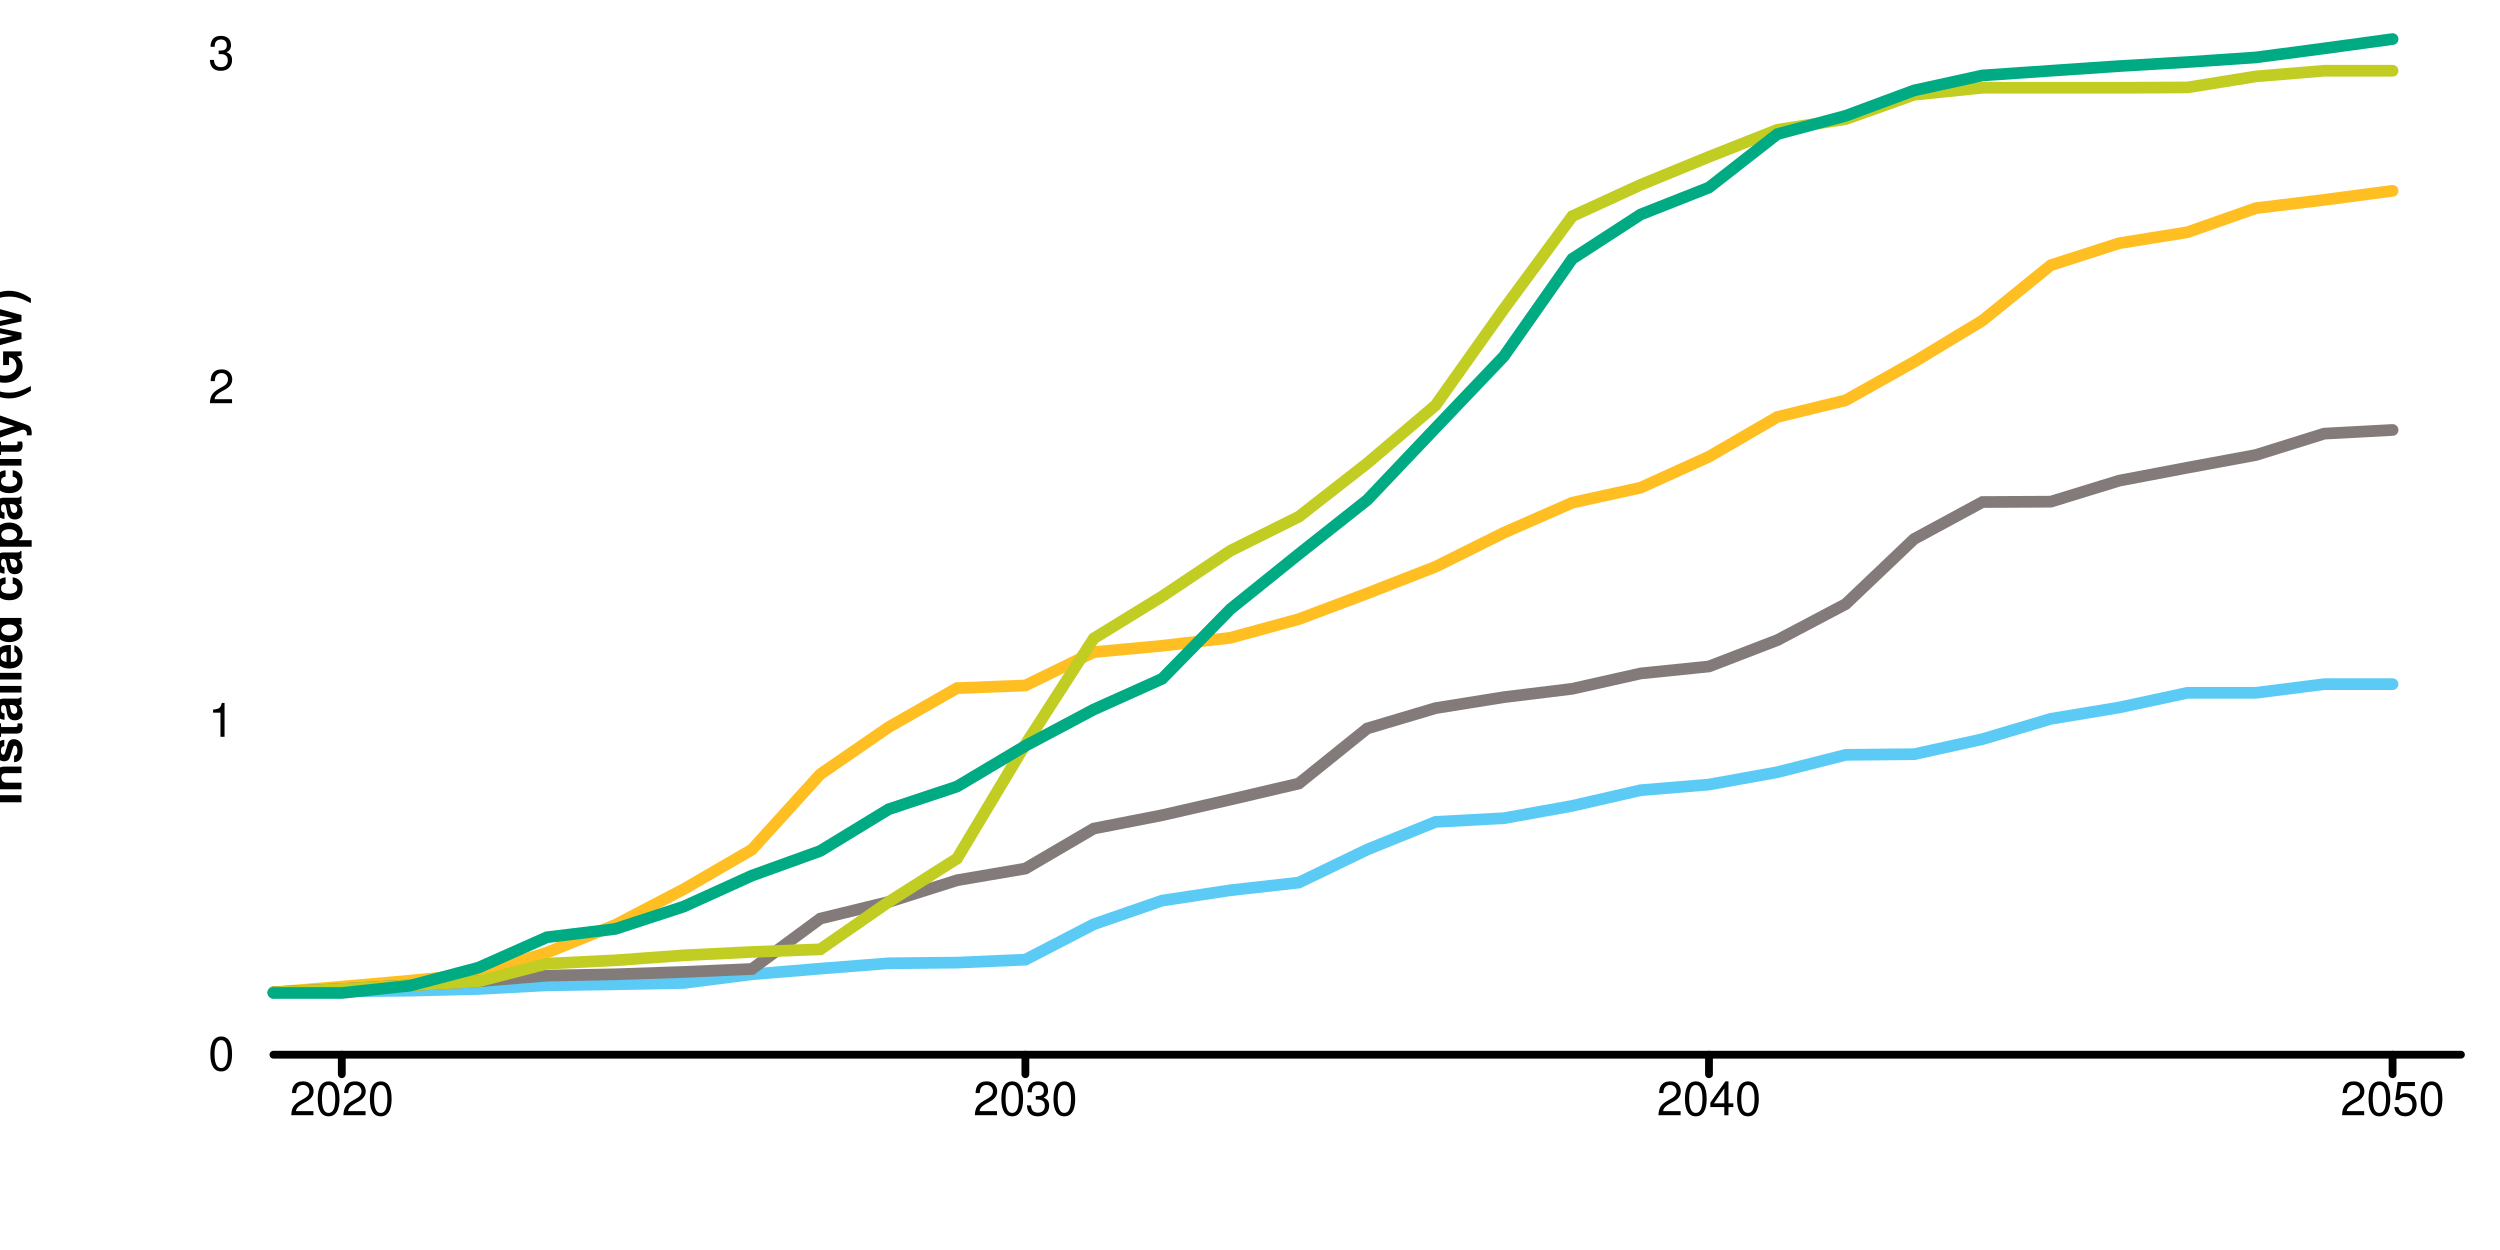
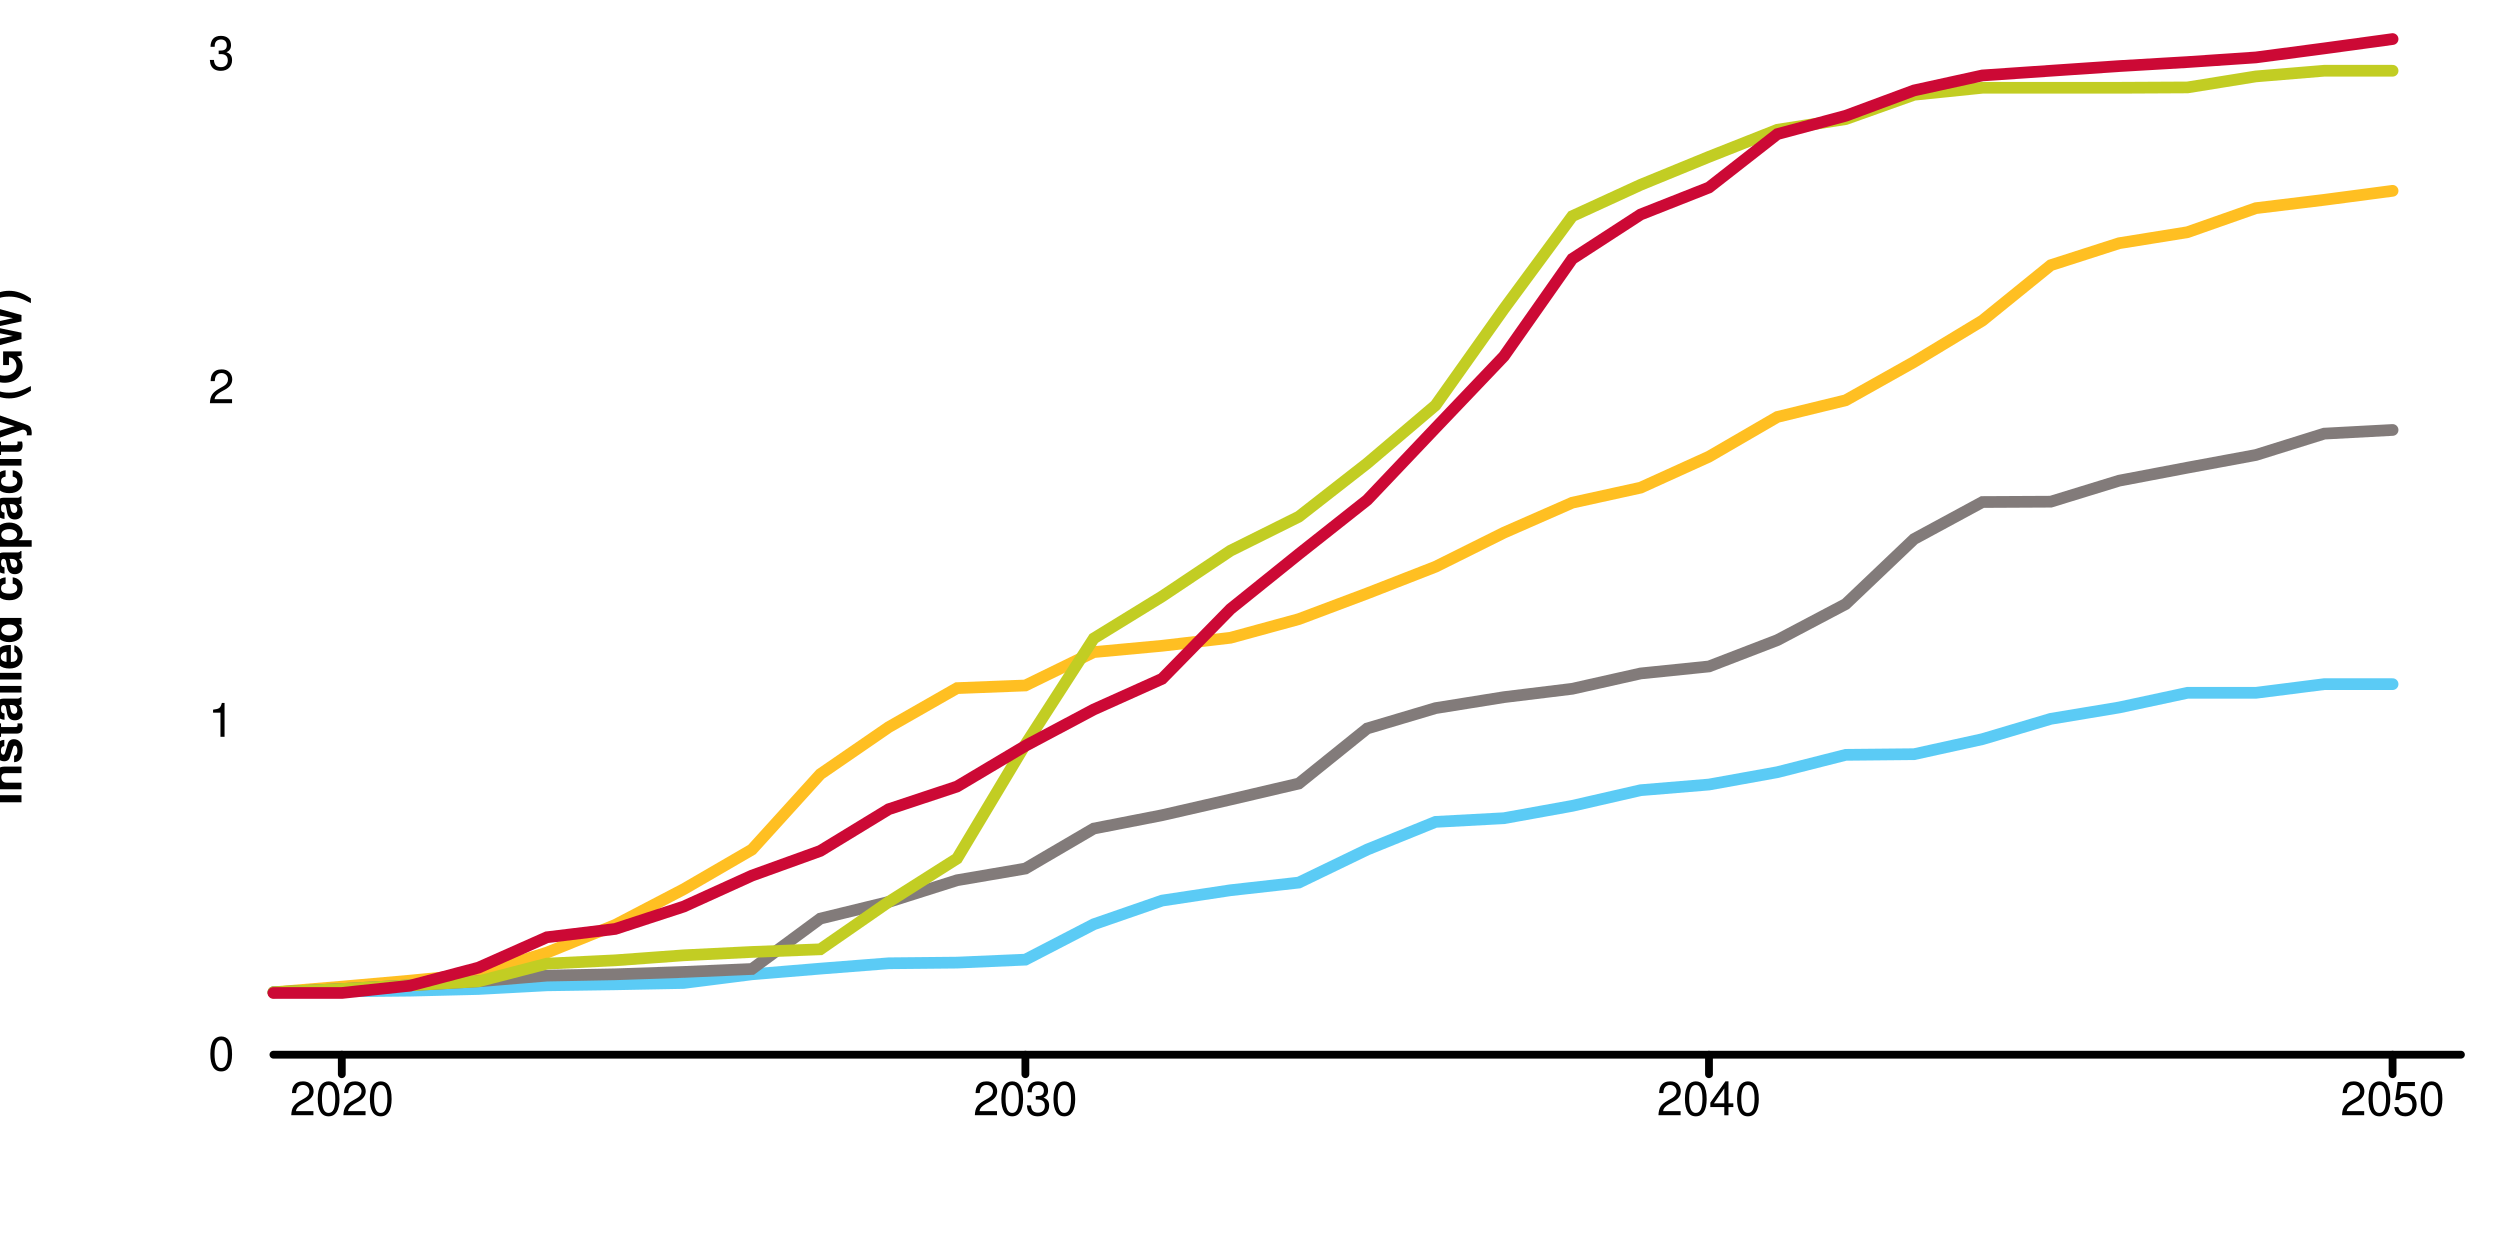
<svg xmlns="http://www.w3.org/2000/svg" width="640" height="320" viewBox="0 0 640 320" style="overflow:display" preserveAspectRatio="xMinYMin meet" overflow="visible">
  <defs>
    <style>
	.data-series path.line { fill-opacity: 0; }
	.data-series path.line.dotted { stroke-dasharray: 12 20 }
	.data-series circle { display: none; }
	.data-series:hover path.line, .data-series.on path.line { stroke-width: 5; }
	.data-series:hover circle, .data-series.on circle { display: inline; }
	.data-series circle:hover, .data-series circle.on { r: 6px!important; fill: black; }
	.grid { font-family: "Helvetica Neue",Helvetica,Arial,"Lucida Grande",sans-serif; }
	.grid line { stroke: rgb(0,0,0); stroke-width: 2; stroke-linecap: round; }
	.grid.grid-x text { text-anchor: middle; dominant-baseline: hanging; transform: translateY(10px); }
	.grid.grid-y text { text-anchor: end; dominant-baseline: middle; transform: translateX(-10px); }
	</style>
  </defs>
  <g class="grid grid-y">
    <line x1="70" y1="270" x2="630" y2="270" data-left="70" />
    <text x="70" y="270" text-anchor="end">0</text>
    <text x="70" y="184.614" text-anchor="end">1</text>
    <text x="70" y="99.228" text-anchor="end">2</text>
    <text x="70" y="13.842" text-anchor="end">3</text>
    <text style="text-anchor:middle;dominant-baseline:hanging;font-weight:bold;transform: translateY(140px) rotate(-90deg);">Installed capacity (GW)</text>
  </g>
  <g class="grid grid-x">
    <line class="tick" x1="87.5" y1="270" x2="87.5" y2="275" />
    <text x="87.5" y="270" text-anchor="middle">2020</text>
    <line class="tick" x1="262.5" y1="270" x2="262.5" y2="275" />
    <text x="262.5" y="270" text-anchor="middle">2030</text>
    <line class="tick" x1="437.5" y1="270" x2="437.5" y2="275" />
    <text x="437.5" y="270" text-anchor="middle">2040</text>
    <line class="tick" x1="612.5" y1="270" x2="612.5" y2="275" />
    <text x="612.5" y="270" text-anchor="middle">2050</text>
    <text style="text-anchor:middle;dominant-baseline:hanging;font-weight:bold;transform: translateY(140px) rotate(-90deg);" />
  </g>
  <g data-scenario="consumer-transformation" class="data-series">
    <path d="M 70.00,254.03L 87.50,252.58L 105.00,251.04L 122.50,249.34L 140.00,243.87L 157.50,236.78L 175.00,227.65L 192.50,217.49L 210.00,198.19L 227.50,186.15L 245.00,176.16L 262.50,175.48L 280.00,166.94L 297.50,165.32L 315.00,163.27L 332.50,158.49L 350.00,151.91L 367.50,145.08L 385.00,136.37L 402.50,128.69L 420.00,124.84L 437.50,116.90L 455.00,106.74L 472.50,102.47L 490.00,92.65L 507.50,82.07L 525.00,67.89L 542.50,62.26L 560.00,59.44L 577.50,53.29L 595.00,51.16L 612.50,48.85" id="Consumer transformation" class="line" stroke="#FFBF22" stroke-width="3" stroke-linecap="round" />
    <circle cx="70.00" cy="254.03" data-y="0.187" data-x="2019" r="4" fill="#FFBF22" />
    <circle cx="87.50" cy="252.58" data-y="0.204" data-x="2020" r="4" fill="#FFBF22" />
    <circle cx="105.00" cy="251.04" data-y="0.222" data-x="2021" r="4" fill="#FFBF22" />
    <circle cx="122.50" cy="249.34" data-y="0.242" data-x="2022" r="4" fill="#FFBF22" />
    <circle cx="140.00" cy="243.87" data-y="0.306" data-x="2023" r="4" fill="#FFBF22" />
    <circle cx="157.50" cy="236.78" data-y="0.389" data-x="2024" r="4" fill="#FFBF22" />
    <circle cx="175.00" cy="227.65" data-y="0.496" data-x="2025" r="4" fill="#FFBF22" />
    <circle cx="192.50" cy="217.49" data-y="0.615" data-x="2026" r="4" fill="#FFBF22" />
    <circle cx="210.00" cy="198.19" data-y="0.841" data-x="2027" r="4" fill="#FFBF22" />
    <circle cx="227.50" cy="186.15" data-y="0.982" data-x="2028" r="4" fill="#FFBF22" />
    <circle cx="245.00" cy="176.16" data-y="1.099" data-x="2029" r="4" fill="#FFBF22" />
    <circle cx="262.50" cy="175.48" data-y="1.107" data-x="2030" r="4" fill="#FFBF22" />
    <circle cx="280.00" cy="166.94" data-y="1.207" data-x="2031" r="4" fill="#FFBF22" />
    <circle cx="297.50" cy="165.32" data-y="1.226" data-x="2032" r="4" fill="#FFBF22" />
    <circle cx="315.00" cy="163.27" data-y="1.250" data-x="2033" r="4" fill="#FFBF22" />
    <circle cx="332.50" cy="158.49" data-y="1.306" data-x="2034" r="4" fill="#FFBF22" />
    <circle cx="350.00" cy="151.91" data-y="1.383" data-x="2035" r="4" fill="#FFBF22" />
    <circle cx="367.50" cy="145.08" data-y="1.463" data-x="2036" r="4" fill="#FFBF22" />
    <circle cx="385.00" cy="136.37" data-y="1.565" data-x="2037" r="4" fill="#FFBF22" />
    <circle cx="402.50" cy="128.69" data-y="1.655" data-x="2038" r="4" fill="#FFBF22" />
    <circle cx="420.00" cy="124.84" data-y="1.700" data-x="2039" r="4" fill="#FFBF22" />
    <circle cx="437.50" cy="116.90" data-y="1.793" data-x="2040" r="4" fill="#FFBF22" />
    <circle cx="455.00" cy="106.74" data-y="1.912" data-x="2041" r="4" fill="#FFBF22" />
    <circle cx="472.50" cy="102.47" data-y="1.962" data-x="2042" r="4" fill="#FFBF22" />
    <circle cx="490.00" cy="92.65" data-y="2.077" data-x="2043" r="4" fill="#FFBF22" />
    <circle cx="507.50" cy="82.07" data-y="2.201" data-x="2044" r="4" fill="#FFBF22" />
    <circle cx="525.00" cy="67.89" data-y="2.367" data-x="2045" r="4" fill="#FFBF22" />
    <circle cx="542.50" cy="62.26" data-y="2.433" data-x="2046" r="4" fill="#FFBF22" />
    <circle cx="560.00" cy="59.44" data-y="2.466" data-x="2047" r="4" fill="#FFBF22" />
    <circle cx="577.50" cy="53.29" data-y="2.538" data-x="2048" r="4" fill="#FFBF22" />
    <circle cx="595.00" cy="51.16" data-y="2.563" data-x="2049" r="4" fill="#FFBF22" />
    <circle cx="612.50" cy="48.85" data-y="2.590" data-x="2050" r="4" fill="#FFBF22" />
  </g>
  <g data-scenario="system-transformation" class="data-series">
    <path d="M 70.00,254.03L 87.50,253.78L 105.00,253.61L 122.50,253.18L 140.00,252.24L 157.50,251.98L 175.00,251.64L 192.50,249.42L 210.00,247.97L 227.50,246.60L 245.00,246.43L 262.50,245.67L 280.00,236.61L 297.50,230.55L 315.00,227.90L 332.50,225.94L 350.00,217.49L 367.50,210.40L 385.00,209.46L 402.50,206.30L 420.00,202.29L 437.50,200.84L 455.00,197.68L 472.50,193.24L 490.00,193.07L 507.50,189.22L 525.00,184.02L 542.50,181.11L 560.00,177.36L 577.50,177.36L 595.00,175.14L 612.50,175.14" id="System transformation" class="line" stroke="#5BCBF5" stroke-width="3" stroke-linecap="round" />
    <circle cx="70.00" cy="254.03" data-y="0.187" data-x="2019" r="4" fill="#5BCBF5" />
    <circle cx="87.50" cy="253.78" data-y="0.190" data-x="2020" r="4" fill="#5BCBF5" />
    <circle cx="105.00" cy="253.61" data-y="0.192" data-x="2021" r="4" fill="#5BCBF5" />
    <circle cx="122.50" cy="253.18" data-y="0.197" data-x="2022" r="4" fill="#5BCBF5" />
    <circle cx="140.00" cy="252.24" data-y="0.208" data-x="2023" r="4" fill="#5BCBF5" />
    <circle cx="157.50" cy="251.98" data-y="0.211" data-x="2024" r="4" fill="#5BCBF5" />
    <circle cx="175.00" cy="251.64" data-y="0.215" data-x="2025" r="4" fill="#5BCBF5" />
    <circle cx="192.50" cy="249.42" data-y="0.241" data-x="2026" r="4" fill="#5BCBF5" />
    <circle cx="210.00" cy="247.97" data-y="0.258" data-x="2027" r="4" fill="#5BCBF5" />
    <circle cx="227.50" cy="246.60" data-y="0.274" data-x="2028" r="4" fill="#5BCBF5" />
    <circle cx="245.00" cy="246.43" data-y="0.276" data-x="2029" r="4" fill="#5BCBF5" />
    <circle cx="262.50" cy="245.67" data-y="0.285" data-x="2030" r="4" fill="#5BCBF5" />
    <circle cx="280.00" cy="236.61" data-y="0.391" data-x="2031" r="4" fill="#5BCBF5" />
    <circle cx="297.50" cy="230.55" data-y="0.462" data-x="2032" r="4" fill="#5BCBF5" />
    <circle cx="315.00" cy="227.90" data-y="0.493" data-x="2033" r="4" fill="#5BCBF5" />
    <circle cx="332.50" cy="225.94" data-y="0.516" data-x="2034" r="4" fill="#5BCBF5" />
    <circle cx="350.00" cy="217.49" data-y="0.615" data-x="2035" r="4" fill="#5BCBF5" />
    <circle cx="367.50" cy="210.40" data-y="0.698" data-x="2036" r="4" fill="#5BCBF5" />
    <circle cx="385.00" cy="209.46" data-y="0.709" data-x="2037" r="4" fill="#5BCBF5" />
    <circle cx="402.50" cy="206.30" data-y="0.746" data-x="2038" r="4" fill="#5BCBF5" />
    <circle cx="420.00" cy="202.29" data-y="0.793" data-x="2039" r="4" fill="#5BCBF5" />
    <circle cx="437.50" cy="200.84" data-y="0.810" data-x="2040" r="4" fill="#5BCBF5" />
    <circle cx="455.00" cy="197.68" data-y="0.847" data-x="2041" r="4" fill="#5BCBF5" />
    <circle cx="472.50" cy="193.24" data-y="0.899" data-x="2042" r="4" fill="#5BCBF5" />
    <circle cx="490.00" cy="193.07" data-y="0.901" data-x="2043" r="4" fill="#5BCBF5" />
    <circle cx="507.50" cy="189.22" data-y="0.946" data-x="2044" r="4" fill="#5BCBF5" />
    <circle cx="525.00" cy="184.02" data-y="1.007" data-x="2045" r="4" fill="#5BCBF5" />
    <circle cx="542.50" cy="181.11" data-y="1.041" data-x="2046" r="4" fill="#5BCBF5" />
    <circle cx="560.00" cy="177.36" data-y="1.085" data-x="2047" r="4" fill="#5BCBF5" />
    <circle cx="577.50" cy="177.36" data-y="1.085" data-x="2048" r="4" fill="#5BCBF5" />
    <circle cx="595.00" cy="175.14" data-y="1.111" data-x="2049" r="4" fill="#5BCBF5" />
    <circle cx="612.50" cy="175.14" data-y="1.111" data-x="2050" r="4" fill="#5BCBF5" />
  </g>
  <g data-scenario="steady-progression" class="data-series">
    <path d="M 70.00,254.03L 87.50,253.18L 105.00,252.24L 122.50,251.22L 140.00,249.76L 157.50,249.42L 175.00,248.82L 192.50,248.06L 210.00,235.16L 227.50,230.89L 245.00,225.34L 262.50,222.35L 280.00,212.11L 297.50,208.69L 315.00,204.68L 332.50,200.58L 350.00,186.49L 367.50,181.28L 385.00,178.47L 402.50,176.33L 420.00,172.40L 437.50,170.61L 455.00,163.87L 472.50,154.64L 490.00,137.99L 507.50,128.52L 525.00,128.43L 542.50,123.05L 560.00,119.72L 577.50,116.48L 595.00,111.01L 612.50,110.07" id="Steady progression" class="line" stroke="#827B7A" stroke-width="3" stroke-linecap="round" />
    <circle cx="70.00" cy="254.03" data-y="0.187" data-x="2019" r="4" fill="#827B7A" />
    <circle cx="87.50" cy="253.18" data-y="0.197" data-x="2020" r="4" fill="#827B7A" />
    <circle cx="105.00" cy="252.24" data-y="0.208" data-x="2021" r="4" fill="#827B7A" />
    <circle cx="122.50" cy="251.22" data-y="0.220" data-x="2022" r="4" fill="#827B7A" />
    <circle cx="140.00" cy="249.76" data-y="0.237" data-x="2023" r="4" fill="#827B7A" />
    <circle cx="157.50" cy="249.42" data-y="0.241" data-x="2024" r="4" fill="#827B7A" />
    <circle cx="175.00" cy="248.82" data-y="0.248" data-x="2025" r="4" fill="#827B7A" />
    <circle cx="192.50" cy="248.06" data-y="0.257" data-x="2026" r="4" fill="#827B7A" />
    <circle cx="210.00" cy="235.16" data-y="0.408" data-x="2027" r="4" fill="#827B7A" />
    <circle cx="227.50" cy="230.89" data-y="0.458" data-x="2028" r="4" fill="#827B7A" />
    <circle cx="245.00" cy="225.34" data-y="0.523" data-x="2029" r="4" fill="#827B7A" />
    <circle cx="262.50" cy="222.35" data-y="0.558" data-x="2030" r="4" fill="#827B7A" />
    <circle cx="280.00" cy="212.11" data-y="0.678" data-x="2031" r="4" fill="#827B7A" />
    <circle cx="297.50" cy="208.69" data-y="0.718" data-x="2032" r="4" fill="#827B7A" />
    <circle cx="315.00" cy="204.68" data-y="0.765" data-x="2033" r="4" fill="#827B7A" />
    <circle cx="332.50" cy="200.58" data-y="0.813" data-x="2034" r="4" fill="#827B7A" />
    <circle cx="350.00" cy="186.49" data-y="0.978" data-x="2035" r="4" fill="#827B7A" />
    <circle cx="367.50" cy="181.28" data-y="1.039" data-x="2036" r="4" fill="#827B7A" />
    <circle cx="385.00" cy="178.47" data-y="1.072" data-x="2037" r="4" fill="#827B7A" />
    <circle cx="402.50" cy="176.33" data-y="1.097" data-x="2038" r="4" fill="#827B7A" />
    <circle cx="420.00" cy="172.40" data-y="1.143" data-x="2039" r="4" fill="#827B7A" />
    <circle cx="437.50" cy="170.61" data-y="1.164" data-x="2040" r="4" fill="#827B7A" />
    <circle cx="455.00" cy="163.87" data-y="1.243" data-x="2041" r="4" fill="#827B7A" />
    <circle cx="472.50" cy="154.64" data-y="1.351" data-x="2042" r="4" fill="#827B7A" />
    <circle cx="490.00" cy="137.99" data-y="1.546" data-x="2043" r="4" fill="#827B7A" />
    <circle cx="507.50" cy="128.52" data-y="1.657" data-x="2044" r="4" fill="#827B7A" />
    <circle cx="525.00" cy="128.43" data-y="1.658" data-x="2045" r="4" fill="#827B7A" />
    <circle cx="542.50" cy="123.05" data-y="1.721" data-x="2046" r="4" fill="#827B7A" />
    <circle cx="560.00" cy="119.72" data-y="1.760" data-x="2047" r="4" fill="#827B7A" />
    <circle cx="577.50" cy="116.48" data-y="1.798" data-x="2048" r="4" fill="#827B7A" />
    <circle cx="595.00" cy="111.01" data-y="1.862" data-x="2049" r="4" fill="#827B7A" />
    <circle cx="612.50" cy="110.07" data-y="1.873" data-x="2050" r="4" fill="#827B7A" />
  </g>
  <g data-scenario="leading-the-way" class="data-series">
    <path d="M 70.00,254.03L 87.50,253.18L 105.00,252.24L 122.50,251.22L 140.00,246.69L 157.50,245.84L 175.00,244.56L 192.50,243.70L 210.00,243.02L 227.50,230.89L 245.00,219.79L 262.50,190.59L 280.00,163.44L 297.50,152.68L 315.00,140.98L 332.50,132.27L 350.00,118.61L 367.50,103.75L 385.00,79.08L 402.50,55.34L 420.00,47.31L 437.50,40.14L 455.00,33.22L 472.50,30.49L 490.00,24.26L 507.50,22.47L 525.00,22.47L 542.50,22.47L 560.00,22.38L 577.50,19.56L 595.00,18.11L 612.50,18.11" id="Leading the way" class="line" stroke="#C2CD23" stroke-width="3" stroke-linecap="round" />
    <circle cx="70.00" cy="254.03" data-y="0.187" data-x="2019" r="4" fill="#C2CD23" />
    <circle cx="87.50" cy="253.18" data-y="0.197" data-x="2020" r="4" fill="#C2CD23" />
    <circle cx="105.00" cy="252.24" data-y="0.208" data-x="2021" r="4" fill="#C2CD23" />
    <circle cx="122.50" cy="251.22" data-y="0.220" data-x="2022" r="4" fill="#C2CD23" />
    <circle cx="140.00" cy="246.69" data-y="0.273" data-x="2023" r="4" fill="#C2CD23" />
    <circle cx="157.50" cy="245.84" data-y="0.283" data-x="2024" r="4" fill="#C2CD23" />
    <circle cx="175.00" cy="244.56" data-y="0.298" data-x="2025" r="4" fill="#C2CD23" />
    <circle cx="192.50" cy="243.70" data-y="0.308" data-x="2026" r="4" fill="#C2CD23" />
    <circle cx="210.00" cy="243.02" data-y="0.316" data-x="2027" r="4" fill="#C2CD23" />
    <circle cx="227.50" cy="230.89" data-y="0.458" data-x="2028" r="4" fill="#C2CD23" />
    <circle cx="245.00" cy="219.79" data-y="0.588" data-x="2029" r="4" fill="#C2CD23" />
    <circle cx="262.50" cy="190.59" data-y="0.930" data-x="2030" r="4" fill="#C2CD23" />
    <circle cx="280.00" cy="163.44" data-y="1.248" data-x="2031" r="4" fill="#C2CD23" />
    <circle cx="297.50" cy="152.68" data-y="1.374" data-x="2032" r="4" fill="#C2CD23" />
    <circle cx="315.00" cy="140.98" data-y="1.511" data-x="2033" r="4" fill="#C2CD23" />
    <circle cx="332.50" cy="132.27" data-y="1.613" data-x="2034" r="4" fill="#C2CD23" />
    <circle cx="350.00" cy="118.61" data-y="1.773" data-x="2035" r="4" fill="#C2CD23" />
    <circle cx="367.50" cy="103.75" data-y="1.947" data-x="2036" r="4" fill="#C2CD23" />
    <circle cx="385.00" cy="79.08" data-y="2.236" data-x="2037" r="4" fill="#C2CD23" />
    <circle cx="402.50" cy="55.34" data-y="2.514" data-x="2038" r="4" fill="#C2CD23" />
    <circle cx="420.00" cy="47.31" data-y="2.608" data-x="2039" r="4" fill="#C2CD23" />
    <circle cx="437.50" cy="40.14" data-y="2.692" data-x="2040" r="4" fill="#C2CD23" />
    <circle cx="455.00" cy="33.22" data-y="2.773" data-x="2041" r="4" fill="#C2CD23" />
    <circle cx="472.50" cy="30.49" data-y="2.805" data-x="2042" r="4" fill="#C2CD23" />
    <circle cx="490.00" cy="24.26" data-y="2.878" data-x="2043" r="4" fill="#C2CD23" />
    <circle cx="507.50" cy="22.47" data-y="2.899" data-x="2044" r="4" fill="#C2CD23" />
    <circle cx="525.00" cy="22.47" data-y="2.899" data-x="2045" r="4" fill="#C2CD23" />
    <circle cx="542.50" cy="22.47" data-y="2.899" data-x="2046" r="4" fill="#C2CD23" />
    <circle cx="560.00" cy="22.38" data-y="2.900" data-x="2047" r="4" fill="#C2CD23" />
    <circle cx="577.50" cy="19.56" data-y="2.933" data-x="2048" r="4" fill="#C2CD23" />
    <circle cx="595.00" cy="18.11" data-y="2.950" data-x="2049" r="4" fill="#C2CD23" />
    <circle cx="612.50" cy="18.11" data-y="2.950" data-x="2050" r="4" fill="#C2CD23" />
  </g>
-   <g data-scenario="early-net-zero" class="data-series">
-     <path d="M 70.00,254.20L 87.50,254.20L 105.00,252.33L 122.50,247.71L 140.00,239.94L 157.50,237.81L 175.00,232.09L 192.50,224.15L 210.00,217.83L 227.50,207.16L 245.00,201.35L 262.50,190.93L 280.00,181.63L 297.50,173.77L 315.00,155.92L 332.50,141.84L 350.00,128.00L 367.50,109.56L 385.00,91.20L 402.50,66.27L 420.00,54.91L 437.50,48.00L 455.00,34.33L 472.50,29.64L 490.00,23.15L 507.50,19.31L 525.00,18.11L 542.50,16.92L 560.00,15.89L 577.50,14.70L 595.00,12.39L 612.50,10.00" id="Net Zero Early" class="line" stroke="#00AB84" stroke-width="3" stroke-linecap="round" />
-     <circle cx="70.00" cy="254.20" data-y="0.185" data-x="2019" r="4" fill="#00AB84" />
-     <circle cx="87.50" cy="254.20" data-y="0.185" data-x="2020" r="4" fill="#00AB84" />
-     <circle cx="105.00" cy="252.33" data-y="0.207" data-x="2021" r="4" fill="#00AB84" />
-     <circle cx="122.50" cy="247.71" data-y="0.261" data-x="2022" r="4" fill="#00AB84" />
-     <circle cx="140.00" cy="239.94" data-y="0.352" data-x="2023" r="4" fill="#00AB84" />
-     <circle cx="157.50" cy="237.81" data-y="0.377" data-x="2024" r="4" fill="#00AB84" />
-     <circle cx="175.00" cy="232.09" data-y="0.444" data-x="2025" r="4" fill="#00AB84" />
-     <circle cx="192.50" cy="224.15" data-y="0.537" data-x="2026" r="4" fill="#00AB84" />
-     <circle cx="210.00" cy="217.83" data-y="0.611" data-x="2027" r="4" fill="#00AB84" />
-     <circle cx="227.50" cy="207.16" data-y="0.736" data-x="2028" r="4" fill="#00AB84" />
-     <circle cx="245.00" cy="201.35" data-y="0.804" data-x="2029" r="4" fill="#00AB84" />
-     <circle cx="262.50" cy="190.93" data-y="0.926" data-x="2030" r="4" fill="#00AB84" />
-     <circle cx="280.00" cy="181.63" data-y="1.035" data-x="2031" r="4" fill="#00AB84" />
-     <circle cx="297.50" cy="173.77" data-y="1.127" data-x="2032" r="4" fill="#00AB84" />
-     <circle cx="315.00" cy="155.92" data-y="1.336" data-x="2033" r="4" fill="#00AB84" />
-     <circle cx="332.50" cy="141.84" data-y="1.501" data-x="2034" r="4" fill="#00AB84" />
-     <circle cx="350.00" cy="128.00" data-y="1.663" data-x="2035" r="4" fill="#00AB84" />
-     <circle cx="367.50" cy="109.56" data-y="1.879" data-x="2036" r="4" fill="#00AB84" />
-     <circle cx="385.00" cy="91.20" data-y="2.094" data-x="2037" r="4" fill="#00AB84" />
-     <circle cx="402.50" cy="66.27" data-y="2.386" data-x="2038" r="4" fill="#00AB84" />
-     <circle cx="420.00" cy="54.91" data-y="2.519" data-x="2039" r="4" fill="#00AB84" />
-     <circle cx="437.50" cy="48.00" data-y="2.600" data-x="2040" r="4" fill="#00AB84" />
-     <circle cx="455.00" cy="34.33" data-y="2.760" data-x="2041" r="4" fill="#00AB84" />
-     <circle cx="472.50" cy="29.64" data-y="2.815" data-x="2042" r="4" fill="#00AB84" />
-     <circle cx="490.00" cy="23.15" data-y="2.891" data-x="2043" r="4" fill="#00AB84" />
-     <circle cx="507.50" cy="19.31" data-y="2.936" data-x="2044" r="4" fill="#00AB84" />
-     <circle cx="525.00" cy="18.11" data-y="2.950" data-x="2045" r="4" fill="#00AB84" />
-     <circle cx="542.50" cy="16.92" data-y="2.964" data-x="2046" r="4" fill="#00AB84" />
-     <circle cx="560.00" cy="15.89" data-y="2.976" data-x="2047" r="4" fill="#00AB84" />
-     <circle cx="577.50" cy="14.70" data-y="2.990" data-x="2048" r="4" fill="#00AB84" />
-     <circle cx="595.00" cy="12.39" data-y="3.017" data-x="2049" r="4" fill="#00AB84" />
-     <circle cx="612.50" cy="10.00" data-y="3.045" data-x="2050" r="4" fill="#00AB84" />
+   <g data-scenario="net-zero-early" class="data-series">
+     <path d="M 70.00,254.20L 87.50,254.20L 105.00,252.33L 122.50,247.71L 140.00,239.94L 157.50,237.81L 175.00,232.09L 192.50,224.15L 210.00,217.83L 227.50,207.16L 245.00,201.35L 262.50,190.93L 280.00,181.63L 297.50,173.77L 315.00,155.92L 332.50,141.84L 350.00,128.00L 367.50,109.56L 385.00,91.20L 402.50,66.27L 420.00,54.91L 437.50,48.00L 455.00,34.33L 472.50,29.64L 490.00,23.15L 507.50,19.31L 525.00,18.11L 542.50,16.92L 560.00,15.89L 577.50,14.70L 595.00,12.39L 612.50,10.00" id="Net Zero Early" class="line" stroke="#cc0935" stroke-width="3" stroke-linecap="round" />
+     <circle cx="70.00" cy="254.20" data-y="0.185" data-x="2019" r="4" fill="#cc0935" />
+     <circle cx="87.50" cy="254.20" data-y="0.185" data-x="2020" r="4" fill="#cc0935" />
+     <circle cx="105.00" cy="252.33" data-y="0.207" data-x="2021" r="4" fill="#cc0935" />
+     <circle cx="122.50" cy="247.71" data-y="0.261" data-x="2022" r="4" fill="#cc0935" />
+     <circle cx="140.00" cy="239.94" data-y="0.352" data-x="2023" r="4" fill="#cc0935" />
+     <circle cx="157.50" cy="237.81" data-y="0.377" data-x="2024" r="4" fill="#cc0935" />
+     <circle cx="175.00" cy="232.09" data-y="0.444" data-x="2025" r="4" fill="#cc0935" />
+     <circle cx="192.50" cy="224.15" data-y="0.537" data-x="2026" r="4" fill="#cc0935" />
+     <circle cx="210.00" cy="217.83" data-y="0.611" data-x="2027" r="4" fill="#cc0935" />
+     <circle cx="227.50" cy="207.16" data-y="0.736" data-x="2028" r="4" fill="#cc0935" />
+     <circle cx="245.00" cy="201.35" data-y="0.804" data-x="2029" r="4" fill="#cc0935" />
+     <circle cx="262.50" cy="190.93" data-y="0.926" data-x="2030" r="4" fill="#cc0935" />
+     <circle cx="280.00" cy="181.63" data-y="1.035" data-x="2031" r="4" fill="#cc0935" />
+     <circle cx="297.50" cy="173.77" data-y="1.127" data-x="2032" r="4" fill="#cc0935" />
+     <circle cx="315.00" cy="155.92" data-y="1.336" data-x="2033" r="4" fill="#cc0935" />
+     <circle cx="332.50" cy="141.84" data-y="1.501" data-x="2034" r="4" fill="#cc0935" />
+     <circle cx="350.00" cy="128.00" data-y="1.663" data-x="2035" r="4" fill="#cc0935" />
+     <circle cx="367.50" cy="109.56" data-y="1.879" data-x="2036" r="4" fill="#cc0935" />
+     <circle cx="385.00" cy="91.20" data-y="2.094" data-x="2037" r="4" fill="#cc0935" />
+     <circle cx="402.50" cy="66.27" data-y="2.386" data-x="2038" r="4" fill="#cc0935" />
+     <circle cx="420.00" cy="54.91" data-y="2.519" data-x="2039" r="4" fill="#cc0935" />
+     <circle cx="437.50" cy="48.00" data-y="2.600" data-x="2040" r="4" fill="#cc0935" />
+     <circle cx="455.00" cy="34.33" data-y="2.760" data-x="2041" r="4" fill="#cc0935" />
+     <circle cx="472.50" cy="29.64" data-y="2.815" data-x="2042" r="4" fill="#cc0935" />
+     <circle cx="490.00" cy="23.15" data-y="2.891" data-x="2043" r="4" fill="#cc0935" />
+     <circle cx="507.50" cy="19.31" data-y="2.936" data-x="2044" r="4" fill="#cc0935" />
+     <circle cx="525.00" cy="18.11" data-y="2.950" data-x="2045" r="4" fill="#cc0935" />
+     <circle cx="542.50" cy="16.92" data-y="2.964" data-x="2046" r="4" fill="#cc0935" />
+     <circle cx="560.00" cy="15.89" data-y="2.976" data-x="2047" r="4" fill="#cc0935" />
+     <circle cx="577.50" cy="14.70" data-y="2.990" data-x="2048" r="4" fill="#cc0935" />
+     <circle cx="595.00" cy="12.39" data-y="3.017" data-x="2049" r="4" fill="#cc0935" />
+     <circle cx="612.50" cy="10.00" data-y="3.045" data-x="2050" r="4" fill="#cc0935" />
  </g>
</svg>
